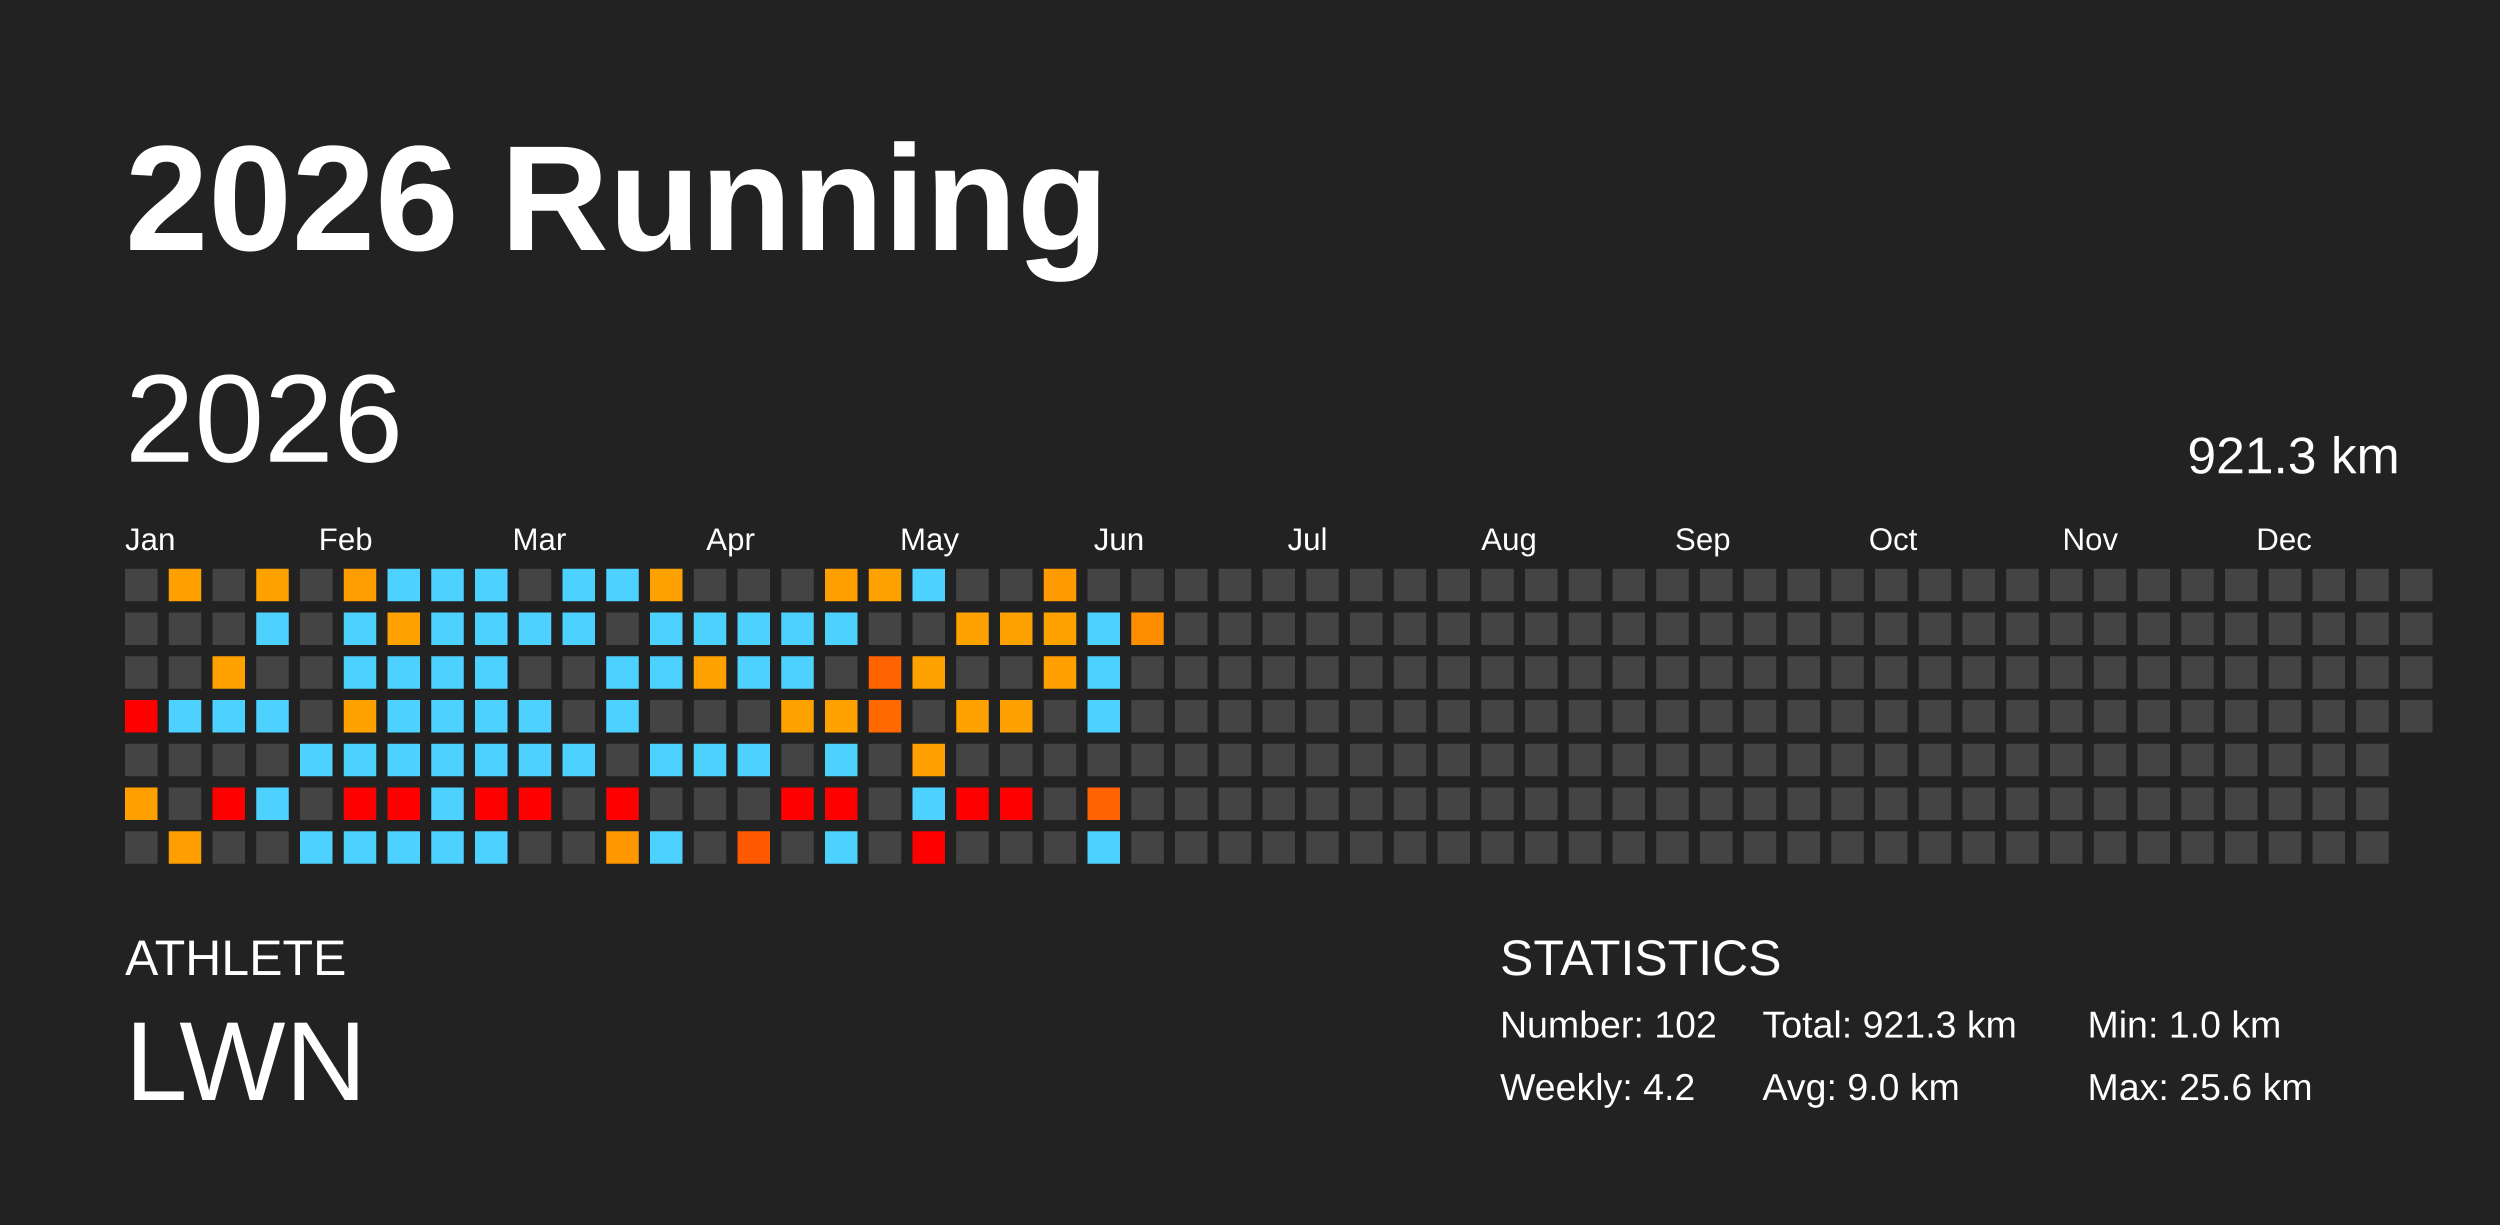
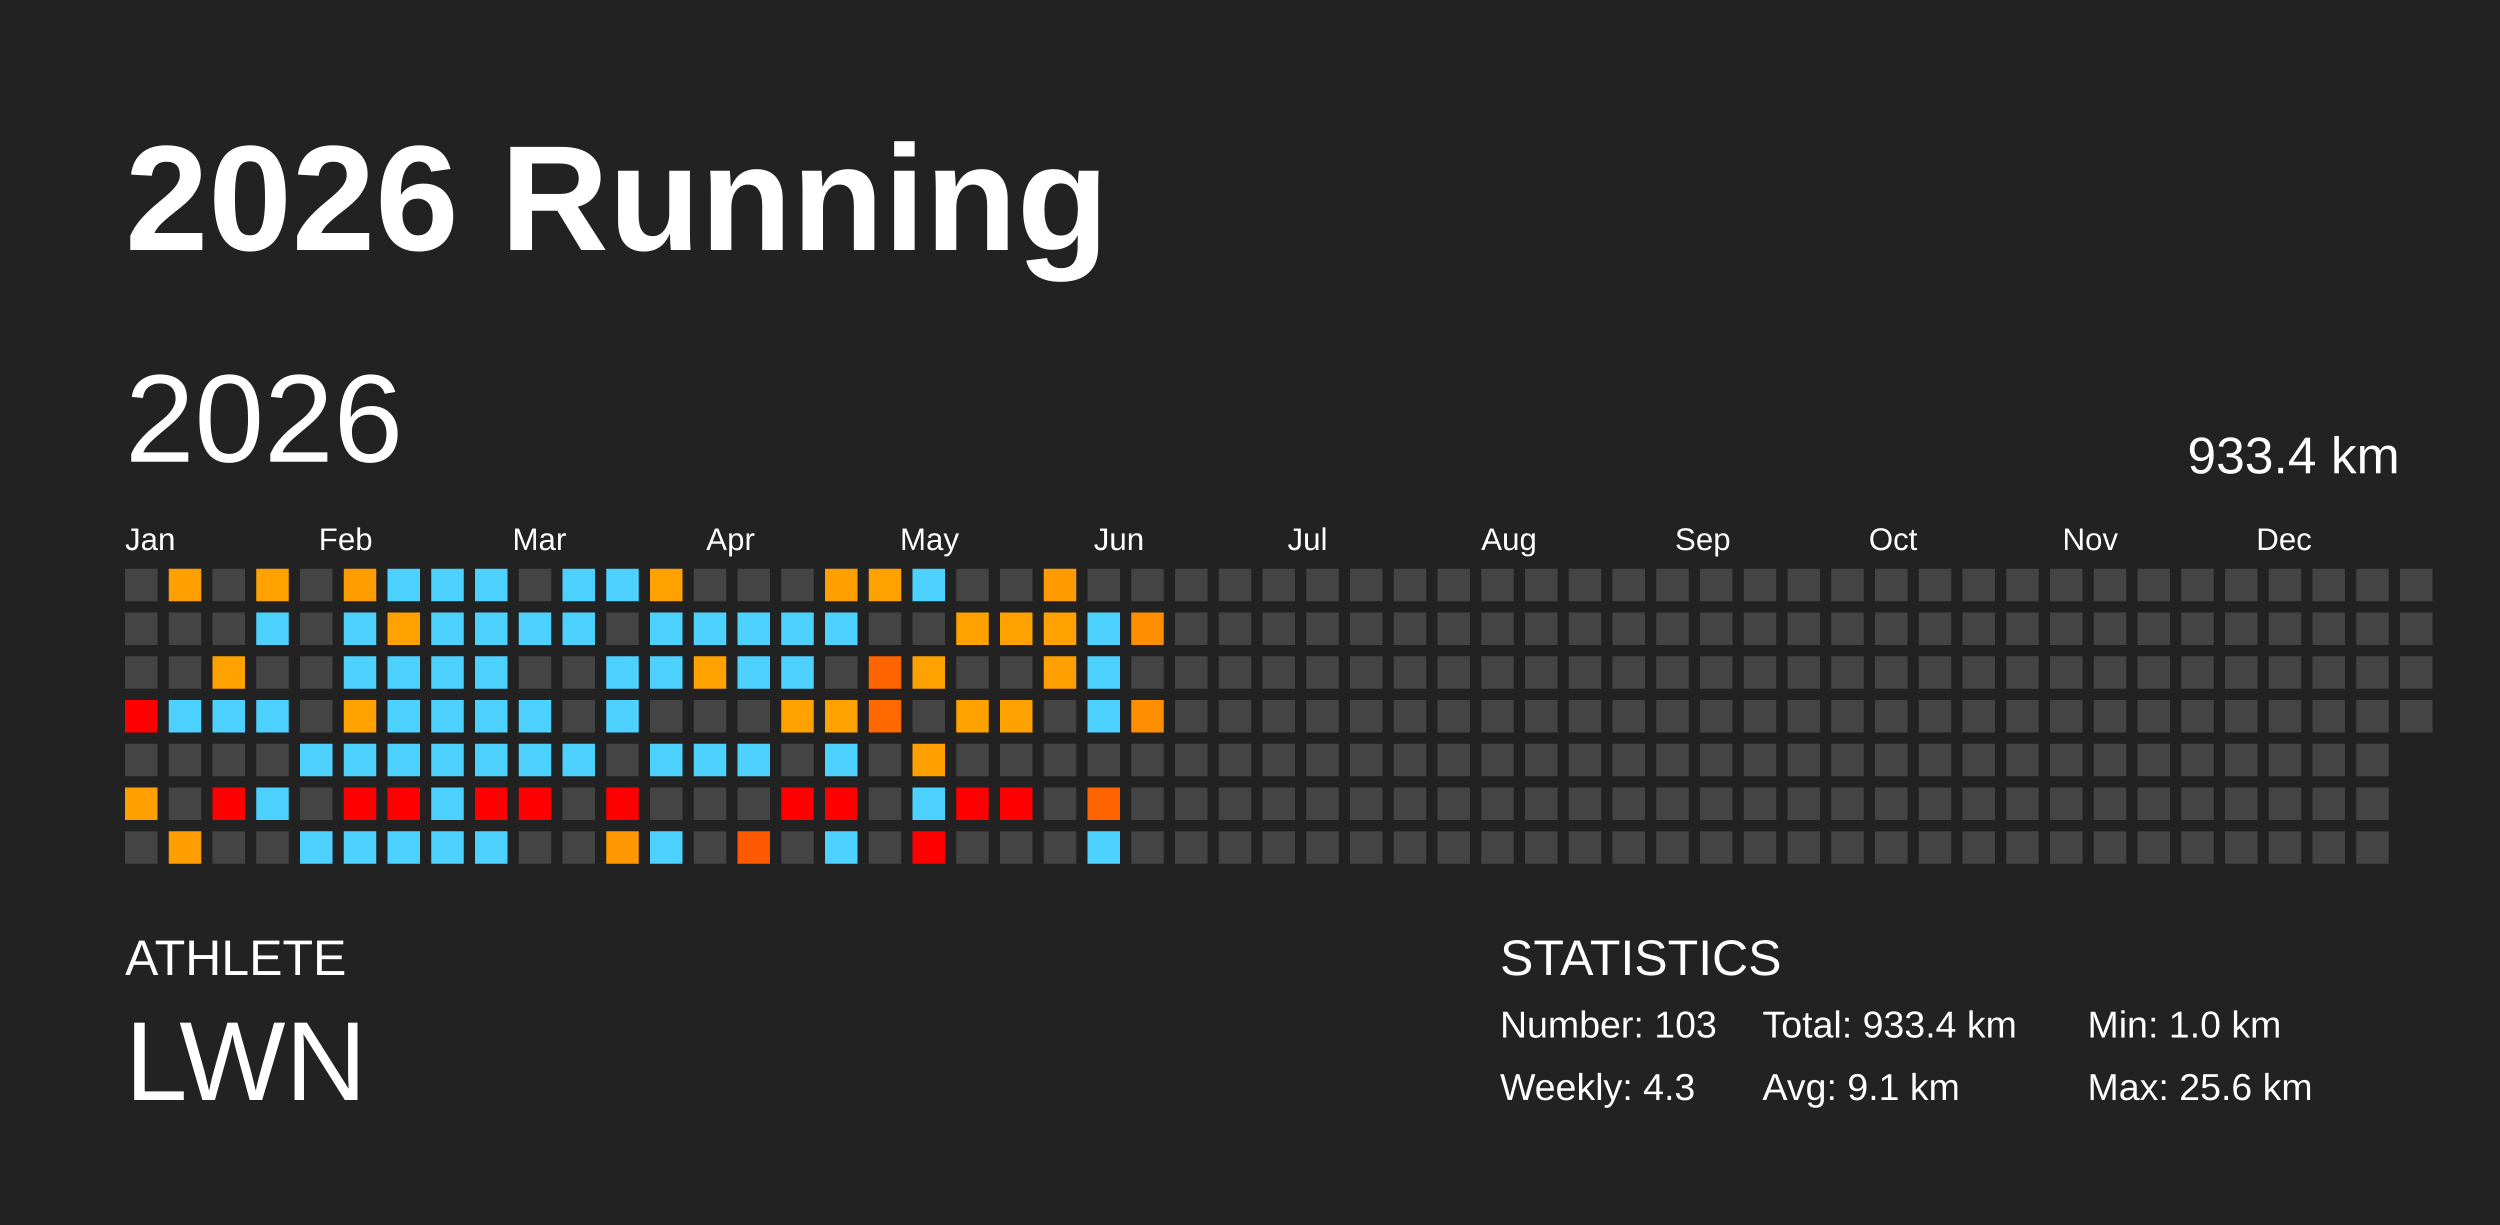
<svg xmlns="http://www.w3.org/2000/svg" baseProfile="full" height="98mm" version="1.1" viewBox="0,0,200,98" width="200mm">
  <defs />
  <rect fill="#222222" height="98" width="200" x="0" y="0" />
  <text fill="#FFFFFF" style="font-size:12px; font-family:Arial; font-weight:bold;" x="10" y="20">2026 Running</text>
  <text fill="#FFFFFF" style="font-size:4px; font-family:Arial" x="10" y="78">ATHLETE</text>
  <text fill="#FFFFFF" style="font-size:9px; font-family:Arial" x="10" y="88">LWN</text>
  <text fill="#FFFFFF" style="font-size:4px; font-family:Arial" x="120" y="78">STATISTICS</text>
-   <text fill="#FFFFFF" style="font-size:3px; font-family:Arial" x="120" y="83">Number: 102</text>
-   <text fill="#FFFFFF" style="font-size:3px; font-family:Arial" x="120" y="88">Weekly: 4.2</text>
-   <text fill="#FFFFFF" style="font-size:3px; font-family:Arial" x="141" y="83">Total: 921.3 km</text>
-   <text fill="#FFFFFF" style="font-size:3px; font-family:Arial" x="141" y="88">Avg: 9.0 km</text>
+   <text fill="#FFFFFF" style="font-size:3px; font-family:Arial" x="120" y="83">Number: 103</text>
+   <text fill="#FFFFFF" style="font-size:3px; font-family:Arial" x="120" y="88">Weekly: 4.3</text>
+   <text fill="#FFFFFF" style="font-size:3px; font-family:Arial" x="141" y="83">Total: 933.4 km</text>
+   <text fill="#FFFFFF" style="font-size:3px; font-family:Arial" x="141" y="88">Avg: 9.1 km</text>
  <text fill="#FFFFFF" style="font-size:3px; font-family:Arial" x="167" y="83">Min: 1.0 km</text>
  <text fill="#FFFFFF" style="font-size:3px; font-family:Arial" x="167" y="88">Max: 25.6 km</text>
  <text dominant-baseline="hanging" fill="#FFFFFF" style="font-size:10.0px; font-family:Arial;" x="10" y="30">2026</text>
-   <text dominant-baseline="hanging" fill="#FFFFFF" style="font-size:4.125px; font-family:Arial;" x="175" y="35">921.3 km</text>
+   <text dominant-baseline="hanging" fill="#FFFFFF" style="font-size:4.125px; font-family:Arial;" x="175" y="35">933.4 km</text>
  <text fill="#FFFFFF" style="font-size:2.5px; font-family:Arial" x="10.0" y="44">Jan</text>
  <text fill="#FFFFFF" style="font-size:2.5px; font-family:Arial" x="25.5" y="44">Feb</text>
  <text fill="#FFFFFF" style="font-size:2.5px; font-family:Arial" x="41.0" y="44">Mar</text>
  <text fill="#FFFFFF" style="font-size:2.5px; font-family:Arial" x="56.5" y="44">Apr</text>
  <text fill="#FFFFFF" style="font-size:2.5px; font-family:Arial" x="72.0" y="44">May</text>
  <text fill="#FFFFFF" style="font-size:2.5px; font-family:Arial" x="87.5" y="44">Jun</text>
  <text fill="#FFFFFF" style="font-size:2.5px; font-family:Arial" x="103.0" y="44">Jul</text>
  <text fill="#FFFFFF" style="font-size:2.5px; font-family:Arial" x="118.5" y="44">Aug</text>
  <text fill="#FFFFFF" style="font-size:2.5px; font-family:Arial" x="134.0" y="44">Sep</text>
  <text fill="#FFFFFF" style="font-size:2.5px; font-family:Arial" x="149.5" y="44">Oct</text>
  <text fill="#FFFFFF" style="font-size:2.5px; font-family:Arial" x="165.0" y="44">Nov</text>
  <text fill="#FFFFFF" style="font-size:2.5px; font-family:Arial" x="180.5" y="44">Dec</text>
  <rect fill="#444444" height="2.6" width="2.6" x="10.0" y="45.5" />
  <rect fill="#444444" height="2.6" width="2.6" x="10.0" y="49.0" />
  <rect fill="#444444" height="2.6" width="2.6" x="10.0" y="52.5" />
  <rect fill="red" height="2.6" width="2.6" x="10.0" y="56.0" />
  <rect fill="#444444" height="2.6" width="2.6" x="10.0" y="59.5" />
  <rect fill="#ffa000" height="2.6" width="2.6" x="10.0" y="63.0" />
  <rect fill="#444444" height="2.6" width="2.6" x="10.0" y="66.5" />
  <rect fill="#ffa000" height="2.6" width="2.6" x="13.5" y="45.5" />
  <rect fill="#444444" height="2.6" width="2.6" x="13.5" y="49.0" />
  <rect fill="#444444" height="2.6" width="2.6" x="13.5" y="52.5" />
  <rect fill="#4dd2ff" height="2.6" width="2.6" x="13.5" y="56.0" />
  <rect fill="#444444" height="2.6" width="2.6" x="13.5" y="59.5" />
  <rect fill="#444444" height="2.6" width="2.6" x="13.5" y="63.0" />
  <rect fill="#ff9e00" height="2.6" width="2.6" x="13.5" y="66.5" />
  <rect fill="#444444" height="2.6" width="2.6" x="17.0" y="45.5" />
  <rect fill="#444444" height="2.6" width="2.6" x="17.0" y="49.0" />
  <rect fill="#ffa200" height="2.6" width="2.6" x="17.0" y="52.5" />
  <rect fill="#4dd2ff" height="2.6" width="2.6" x="17.0" y="56.0" />
  <rect fill="#444444" height="2.6" width="2.6" x="17.0" y="59.5" />
  <rect fill="red" height="2.6" width="2.6" x="17.0" y="63.0" />
  <rect fill="#444444" height="2.6" width="2.6" x="17.0" y="66.5" />
  <rect fill="#ffa200" height="2.6" width="2.6" x="20.5" y="45.5" />
  <rect fill="#4dd2ff" height="2.6" width="2.6" x="20.5" y="49.0" />
  <rect fill="#444444" height="2.6" width="2.6" x="20.5" y="52.5" />
  <rect fill="#4dd2ff" height="2.6" width="2.6" x="20.5" y="56.0" />
  <rect fill="#444444" height="2.6" width="2.6" x="20.5" y="59.5" />
  <rect fill="#4dd2ff" height="2.6" width="2.6" x="20.5" y="63.0" />
  <rect fill="#444444" height="2.6" width="2.6" x="20.5" y="66.5" />
  <rect fill="#444444" height="2.6" width="2.6" x="24.0" y="45.5" />
  <rect fill="#444444" height="2.6" width="2.6" x="24.0" y="49.0" />
  <rect fill="#444444" height="2.6" width="2.6" x="24.0" y="52.5" />
  <rect fill="#444444" height="2.6" width="2.6" x="24.0" y="56.0" />
  <rect fill="#4dd2ff" height="2.6" width="2.6" x="24.0" y="59.5" />
  <rect fill="#444444" height="2.6" width="2.6" x="24.0" y="63.0" />
  <rect fill="#4dd2ff" height="2.6" width="2.6" x="24.0" y="66.5" />
  <rect fill="#ff9d00" height="2.6" width="2.6" x="27.5" y="45.5" />
  <rect fill="#4dd2ff" height="2.6" width="2.6" x="27.5" y="49.0" />
  <rect fill="#4dd2ff" height="2.6" width="2.6" x="27.5" y="52.5" />
  <rect fill="#ffa200" height="2.6" width="2.6" x="27.5" y="56.0" />
  <rect fill="#4dd2ff" height="2.6" width="2.6" x="27.5" y="59.5" />
  <rect fill="red" height="2.6" width="2.6" x="27.5" y="63.0" />
  <rect fill="#4dd2ff" height="2.6" width="2.6" x="27.5" y="66.5" />
  <rect fill="#4dd2ff" height="2.6" width="2.6" x="31.0" y="45.5" />
  <rect fill="#ffa200" height="2.6" width="2.6" x="31.0" y="49.0" />
  <rect fill="#4dd2ff" height="2.6" width="2.6" x="31.0" y="52.5" />
  <rect fill="#4dd2ff" height="2.6" width="2.6" x="31.0" y="56.0" />
  <rect fill="#4dd2ff" height="2.6" width="2.6" x="31.0" y="59.5" />
  <rect fill="red" height="2.6" width="2.6" x="31.0" y="63.0" />
  <rect fill="#4dd2ff" height="2.6" width="2.6" x="31.0" y="66.5" />
  <rect fill="#4dd2ff" height="2.6" width="2.6" x="34.5" y="45.5" />
  <rect fill="#4dd2ff" height="2.6" width="2.6" x="34.5" y="49.0" />
  <rect fill="#4dd2ff" height="2.6" width="2.6" x="34.5" y="52.5" />
  <rect fill="#4dd2ff" height="2.6" width="2.6" x="34.5" y="56.0" />
  <rect fill="#4dd2ff" height="2.6" width="2.6" x="34.5" y="59.5" />
  <rect fill="#4dd2ff" height="2.6" width="2.6" x="34.5" y="63.0" />
  <rect fill="#4dd2ff" height="2.6" width="2.6" x="34.5" y="66.5" />
  <rect fill="#4dd2ff" height="2.6" width="2.6" x="38.0" y="45.5" />
  <rect fill="#4dd2ff" height="2.6" width="2.6" x="38.0" y="49.0" />
  <rect fill="#4dd2ff" height="2.6" width="2.6" x="38.0" y="52.5" />
  <rect fill="#4dd2ff" height="2.6" width="2.6" x="38.0" y="56.0" />
  <rect fill="#4dd2ff" height="2.6" width="2.6" x="38.0" y="59.5" />
  <rect fill="red" height="2.6" width="2.6" x="38.0" y="63.0" />
  <rect fill="#4dd2ff" height="2.6" width="2.6" x="38.0" y="66.5" />
  <rect fill="#444444" height="2.6" width="2.6" x="41.5" y="45.5" />
  <rect fill="#4dd2ff" height="2.6" width="2.6" x="41.5" y="49.0" />
  <rect fill="#444444" height="2.6" width="2.6" x="41.5" y="52.5" />
  <rect fill="#4dd2ff" height="2.6" width="2.6" x="41.5" y="56.0" />
  <rect fill="#4dd2ff" height="2.6" width="2.6" x="41.5" y="59.5" />
  <rect fill="red" height="2.6" width="2.6" x="41.5" y="63.0" />
  <rect fill="#444444" height="2.6" width="2.6" x="41.5" y="66.5" />
  <rect fill="#4dd2ff" height="2.6" width="2.6" x="45.0" y="45.5" />
  <rect fill="#4dd2ff" height="2.6" width="2.6" x="45.0" y="49.0" />
  <rect fill="#444444" height="2.6" width="2.6" x="45.0" y="52.5" />
  <rect fill="#444444" height="2.6" width="2.6" x="45.0" y="56.0" />
  <rect fill="#4dd2ff" height="2.6" width="2.6" x="45.0" y="59.5" />
  <rect fill="#444444" height="2.6" width="2.6" x="45.0" y="63.0" />
  <rect fill="#444444" height="2.6" width="2.6" x="45.0" y="66.5" />
  <rect fill="#4dd2ff" height="2.6" width="2.6" x="48.5" y="45.5" />
  <rect fill="#444444" height="2.6" width="2.6" x="48.5" y="49.0" />
  <rect fill="#4dd2ff" height="2.6" width="2.6" x="48.5" y="52.5" />
  <rect fill="#4dd2ff" height="2.6" width="2.6" x="48.5" y="56.0" />
  <rect fill="#444444" height="2.6" width="2.6" x="48.5" y="59.5" />
  <rect fill="red" height="2.6" width="2.6" x="48.5" y="63.0" />
  <rect fill="#ff9800" height="2.6" width="2.6" x="48.5" y="66.5" />
  <rect fill="#ffa200" height="2.6" width="2.6" x="52.0" y="45.5" />
  <rect fill="#4dd2ff" height="2.6" width="2.6" x="52.0" y="49.0" />
  <rect fill="#4dd2ff" height="2.6" width="2.6" x="52.0" y="52.5" />
  <rect fill="#444444" height="2.6" width="2.6" x="52.0" y="56.0" />
  <rect fill="#4dd2ff" height="2.6" width="2.6" x="52.0" y="59.5" />
  <rect fill="#444444" height="2.6" width="2.6" x="52.0" y="63.0" />
  <rect fill="#4dd2ff" height="2.6" width="2.6" x="52.0" y="66.5" />
  <rect fill="#444444" height="2.6" width="2.6" x="55.5" y="45.5" />
  <rect fill="#4dd2ff" height="2.6" width="2.6" x="55.5" y="49.0" />
  <rect fill="#ffa200" height="2.6" width="2.6" x="55.5" y="52.5" />
  <rect fill="#444444" height="2.6" width="2.6" x="55.5" y="56.0" />
  <rect fill="#4dd2ff" height="2.6" width="2.6" x="55.5" y="59.5" />
  <rect fill="#444444" height="2.6" width="2.6" x="55.5" y="63.0" />
  <rect fill="#444444" height="2.6" width="2.6" x="55.5" y="66.5" />
  <rect fill="#444444" height="2.6" width="2.6" x="59.0" y="45.5" />
  <rect fill="#4dd2ff" height="2.6" width="2.6" x="59.0" y="49.0" />
  <rect fill="#4dd2ff" height="2.6" width="2.6" x="59.0" y="52.5" />
  <rect fill="#444444" height="2.6" width="2.6" x="59.0" y="56.0" />
  <rect fill="#4dd2ff" height="2.6" width="2.6" x="59.0" y="59.5" />
  <rect fill="#444444" height="2.6" width="2.6" x="59.0" y="63.0" />
  <rect fill="#ff5900" height="2.6" width="2.6" x="59.0" y="66.5" />
  <rect fill="#444444" height="2.6" width="2.6" x="62.5" y="45.5" />
  <rect fill="#4dd2ff" height="2.6" width="2.6" x="62.5" y="49.0" />
  <rect fill="#4dd2ff" height="2.6" width="2.6" x="62.5" y="52.5" />
  <rect fill="#ffa200" height="2.6" width="2.6" x="62.5" y="56.0" />
  <rect fill="#444444" height="2.6" width="2.6" x="62.5" y="59.5" />
  <rect fill="red" height="2.6" width="2.6" x="62.5" y="63.0" />
  <rect fill="#444444" height="2.6" width="2.6" x="62.5" y="66.5" />
  <rect fill="#ffa000" height="2.6" width="2.6" x="66.0" y="45.5" />
  <rect fill="#4dd2ff" height="2.6" width="2.6" x="66.0" y="49.0" />
  <rect fill="#444444" height="2.6" width="2.6" x="66.0" y="52.5" />
  <rect fill="#ffa200" height="2.6" width="2.6" x="66.0" y="56.0" />
  <rect fill="#4dd2ff" height="2.6" width="2.6" x="66.0" y="59.5" />
  <rect fill="red" height="2.6" width="2.6" x="66.0" y="63.0" />
  <rect fill="#4dd2ff" height="2.6" width="2.6" x="66.0" y="66.5" />
  <rect fill="#ffa200" height="2.6" width="2.6" x="69.5" y="45.5" />
  <rect fill="#444444" height="2.6" width="2.6" x="69.5" y="49.0" />
  <rect fill="#ff6400" height="2.6" width="2.6" x="69.5" y="52.5" />
  <rect fill="#ff6900" height="2.6" width="2.6" x="69.5" y="56.0" />
  <rect fill="#444444" height="2.6" width="2.6" x="69.5" y="59.5" />
  <rect fill="#444444" height="2.6" width="2.6" x="69.5" y="63.0" />
  <rect fill="#444444" height="2.6" width="2.6" x="69.5" y="66.5" />
  <rect fill="#4dd2ff" height="2.6" width="2.6" x="73.0" y="45.5" />
  <rect fill="#444444" height="2.6" width="2.6" x="73.0" y="49.0" />
  <rect fill="#ffa200" height="2.6" width="2.6" x="73.0" y="52.5" />
  <rect fill="#444444" height="2.6" width="2.6" x="73.0" y="56.0" />
  <rect fill="#ffa000" height="2.6" width="2.6" x="73.0" y="59.5" />
  <rect fill="#4dd2ff" height="2.6" width="2.6" x="73.0" y="63.0" />
  <rect fill="red" height="2.6" width="2.6" x="73.0" y="66.5" />
  <rect fill="#444444" height="2.6" width="2.6" x="76.5" y="45.5" />
  <rect fill="#ffa200" height="2.6" width="2.6" x="76.5" y="49.0" />
  <rect fill="#444444" height="2.6" width="2.6" x="76.5" y="52.5" />
  <rect fill="#ffa200" height="2.6" width="2.6" x="76.5" y="56.0" />
  <rect fill="#444444" height="2.6" width="2.6" x="76.5" y="59.5" />
  <rect fill="red" height="2.6" width="2.6" x="76.5" y="63.0" />
  <rect fill="#444444" height="2.6" width="2.6" x="76.5" y="66.5" />
  <rect fill="#444444" height="2.6" width="2.6" x="80.0" y="45.5" />
  <rect fill="#ffa200" height="2.6" width="2.6" x="80.0" y="49.0" />
  <rect fill="#444444" height="2.6" width="2.6" x="80.0" y="52.5" />
  <rect fill="#ffa100" height="2.6" width="2.6" x="80.0" y="56.0" />
  <rect fill="#444444" height="2.6" width="2.6" x="80.0" y="59.5" />
  <rect fill="red" height="2.6" width="2.6" x="80.0" y="63.0" />
  <rect fill="#444444" height="2.6" width="2.6" x="80.0" y="66.5" />
  <rect fill="#ff9a00" height="2.6" width="2.6" x="83.5" y="45.5" />
  <rect fill="#ffa200" height="2.6" width="2.6" x="83.5" y="49.0" />
  <rect fill="#ffa000" height="2.6" width="2.6" x="83.5" y="52.5" />
  <rect fill="#444444" height="2.6" width="2.6" x="83.5" y="56.0" />
  <rect fill="#444444" height="2.6" width="2.6" x="83.5" y="59.5" />
  <rect fill="#444444" height="2.6" width="2.6" x="83.5" y="63.0" />
  <rect fill="#444444" height="2.6" width="2.6" x="83.5" y="66.5" />
  <rect fill="#444444" height="2.6" width="2.6" x="87.0" y="45.5" />
  <rect fill="#4dd2ff" height="2.6" width="2.6" x="87.0" y="49.0" />
  <rect fill="#4dd2ff" height="2.6" width="2.6" x="87.0" y="52.5" />
  <rect fill="#4dd2ff" height="2.6" width="2.6" x="87.0" y="56.0" />
  <rect fill="#444444" height="2.6" width="2.6" x="87.0" y="59.5" />
  <rect fill="#ff6400" height="2.6" width="2.6" x="87.0" y="63.0" />
  <rect fill="#4dd2ff" height="2.6" width="2.6" x="87.0" y="66.5" />
  <rect fill="#444444" height="2.6" width="2.6" x="90.5" y="45.5" />
  <rect fill="#ff8d00" height="2.6" width="2.6" x="90.5" y="49.0" />
  <rect fill="#444444" height="2.6" width="2.6" x="90.5" y="52.5" />
-   <rect fill="#444444" height="2.6" width="2.6" x="90.5" y="56.0" />
+   <rect fill="#ff8e00" height="2.6" width="2.6" x="90.5" y="56.0" />
  <rect fill="#444444" height="2.6" width="2.6" x="90.5" y="59.5" />
  <rect fill="#444444" height="2.6" width="2.6" x="90.5" y="63.0" />
  <rect fill="#444444" height="2.6" width="2.6" x="90.5" y="66.5" />
  <rect fill="#444444" height="2.6" width="2.6" x="94.0" y="45.5" />
  <rect fill="#444444" height="2.6" width="2.6" x="94.0" y="49.0" />
  <rect fill="#444444" height="2.6" width="2.6" x="94.0" y="52.5" />
  <rect fill="#444444" height="2.6" width="2.6" x="94.0" y="56.0" />
  <rect fill="#444444" height="2.6" width="2.6" x="94.0" y="59.5" />
  <rect fill="#444444" height="2.6" width="2.6" x="94.0" y="63.0" />
  <rect fill="#444444" height="2.6" width="2.6" x="94.0" y="66.5" />
  <rect fill="#444444" height="2.6" width="2.6" x="97.5" y="45.5" />
  <rect fill="#444444" height="2.6" width="2.6" x="97.5" y="49.0" />
  <rect fill="#444444" height="2.6" width="2.6" x="97.5" y="52.5" />
  <rect fill="#444444" height="2.6" width="2.6" x="97.5" y="56.0" />
  <rect fill="#444444" height="2.6" width="2.6" x="97.5" y="59.5" />
  <rect fill="#444444" height="2.6" width="2.6" x="97.5" y="63.0" />
  <rect fill="#444444" height="2.6" width="2.6" x="97.5" y="66.5" />
  <rect fill="#444444" height="2.6" width="2.6" x="101.0" y="45.5" />
  <rect fill="#444444" height="2.6" width="2.6" x="101.0" y="49.0" />
  <rect fill="#444444" height="2.6" width="2.6" x="101.0" y="52.5" />
  <rect fill="#444444" height="2.6" width="2.6" x="101.0" y="56.0" />
  <rect fill="#444444" height="2.6" width="2.6" x="101.0" y="59.5" />
  <rect fill="#444444" height="2.6" width="2.6" x="101.0" y="63.0" />
  <rect fill="#444444" height="2.6" width="2.6" x="101.0" y="66.5" />
  <rect fill="#444444" height="2.6" width="2.6" x="104.5" y="45.5" />
  <rect fill="#444444" height="2.6" width="2.6" x="104.5" y="49.0" />
  <rect fill="#444444" height="2.6" width="2.6" x="104.5" y="52.5" />
  <rect fill="#444444" height="2.6" width="2.6" x="104.5" y="56.0" />
  <rect fill="#444444" height="2.6" width="2.6" x="104.5" y="59.5" />
  <rect fill="#444444" height="2.6" width="2.6" x="104.5" y="63.0" />
  <rect fill="#444444" height="2.6" width="2.6" x="104.5" y="66.5" />
  <rect fill="#444444" height="2.6" width="2.6" x="108.0" y="45.5" />
  <rect fill="#444444" height="2.6" width="2.6" x="108.0" y="49.0" />
  <rect fill="#444444" height="2.6" width="2.6" x="108.0" y="52.5" />
  <rect fill="#444444" height="2.6" width="2.6" x="108.0" y="56.0" />
  <rect fill="#444444" height="2.6" width="2.6" x="108.0" y="59.5" />
  <rect fill="#444444" height="2.6" width="2.6" x="108.0" y="63.0" />
  <rect fill="#444444" height="2.6" width="2.6" x="108.0" y="66.5" />
  <rect fill="#444444" height="2.6" width="2.6" x="111.5" y="45.5" />
  <rect fill="#444444" height="2.6" width="2.6" x="111.5" y="49.0" />
  <rect fill="#444444" height="2.6" width="2.6" x="111.5" y="52.5" />
  <rect fill="#444444" height="2.6" width="2.6" x="111.5" y="56.0" />
  <rect fill="#444444" height="2.6" width="2.6" x="111.5" y="59.5" />
  <rect fill="#444444" height="2.6" width="2.6" x="111.5" y="63.0" />
  <rect fill="#444444" height="2.6" width="2.6" x="111.5" y="66.5" />
  <rect fill="#444444" height="2.6" width="2.6" x="115.0" y="45.5" />
  <rect fill="#444444" height="2.6" width="2.6" x="115.0" y="49.0" />
  <rect fill="#444444" height="2.6" width="2.6" x="115.0" y="52.5" />
  <rect fill="#444444" height="2.6" width="2.6" x="115.0" y="56.0" />
  <rect fill="#444444" height="2.6" width="2.6" x="115.0" y="59.5" />
  <rect fill="#444444" height="2.6" width="2.6" x="115.0" y="63.0" />
  <rect fill="#444444" height="2.6" width="2.6" x="115.0" y="66.5" />
  <rect fill="#444444" height="2.6" width="2.6" x="118.5" y="45.5" />
  <rect fill="#444444" height="2.6" width="2.6" x="118.5" y="49.0" />
  <rect fill="#444444" height="2.6" width="2.6" x="118.5" y="52.5" />
  <rect fill="#444444" height="2.6" width="2.6" x="118.5" y="56.0" />
  <rect fill="#444444" height="2.6" width="2.6" x="118.5" y="59.5" />
  <rect fill="#444444" height="2.6" width="2.6" x="118.5" y="63.0" />
  <rect fill="#444444" height="2.6" width="2.6" x="118.5" y="66.5" />
  <rect fill="#444444" height="2.6" width="2.6" x="122.0" y="45.5" />
  <rect fill="#444444" height="2.6" width="2.6" x="122.0" y="49.0" />
  <rect fill="#444444" height="2.6" width="2.6" x="122.0" y="52.5" />
  <rect fill="#444444" height="2.6" width="2.6" x="122.0" y="56.0" />
  <rect fill="#444444" height="2.6" width="2.6" x="122.0" y="59.5" />
  <rect fill="#444444" height="2.6" width="2.6" x="122.0" y="63.0" />
  <rect fill="#444444" height="2.6" width="2.6" x="122.0" y="66.5" />
  <rect fill="#444444" height="2.6" width="2.6" x="125.5" y="45.5" />
  <rect fill="#444444" height="2.6" width="2.6" x="125.5" y="49.0" />
  <rect fill="#444444" height="2.6" width="2.6" x="125.5" y="52.5" />
  <rect fill="#444444" height="2.6" width="2.6" x="125.5" y="56.0" />
  <rect fill="#444444" height="2.6" width="2.6" x="125.5" y="59.5" />
  <rect fill="#444444" height="2.6" width="2.6" x="125.5" y="63.0" />
  <rect fill="#444444" height="2.6" width="2.6" x="125.5" y="66.5" />
  <rect fill="#444444" height="2.6" width="2.6" x="129.0" y="45.5" />
  <rect fill="#444444" height="2.6" width="2.6" x="129.0" y="49.0" />
  <rect fill="#444444" height="2.6" width="2.6" x="129.0" y="52.5" />
  <rect fill="#444444" height="2.6" width="2.6" x="129.0" y="56.0" />
  <rect fill="#444444" height="2.6" width="2.6" x="129.0" y="59.5" />
  <rect fill="#444444" height="2.6" width="2.6" x="129.0" y="63.0" />
  <rect fill="#444444" height="2.6" width="2.6" x="129.0" y="66.5" />
  <rect fill="#444444" height="2.6" width="2.6" x="132.5" y="45.5" />
  <rect fill="#444444" height="2.6" width="2.6" x="132.5" y="49.0" />
  <rect fill="#444444" height="2.6" width="2.6" x="132.5" y="52.5" />
  <rect fill="#444444" height="2.6" width="2.6" x="132.5" y="56.0" />
  <rect fill="#444444" height="2.6" width="2.6" x="132.5" y="59.5" />
  <rect fill="#444444" height="2.6" width="2.6" x="132.5" y="63.0" />
  <rect fill="#444444" height="2.6" width="2.6" x="132.5" y="66.5" />
  <rect fill="#444444" height="2.6" width="2.6" x="136.0" y="45.5" />
  <rect fill="#444444" height="2.6" width="2.6" x="136.0" y="49.0" />
  <rect fill="#444444" height="2.6" width="2.6" x="136.0" y="52.5" />
  <rect fill="#444444" height="2.6" width="2.6" x="136.0" y="56.0" />
  <rect fill="#444444" height="2.6" width="2.6" x="136.0" y="59.5" />
  <rect fill="#444444" height="2.6" width="2.6" x="136.0" y="63.0" />
  <rect fill="#444444" height="2.6" width="2.6" x="136.0" y="66.5" />
  <rect fill="#444444" height="2.6" width="2.6" x="139.5" y="45.5" />
  <rect fill="#444444" height="2.6" width="2.6" x="139.5" y="49.0" />
  <rect fill="#444444" height="2.6" width="2.6" x="139.5" y="52.5" />
  <rect fill="#444444" height="2.6" width="2.6" x="139.5" y="56.0" />
  <rect fill="#444444" height="2.6" width="2.6" x="139.5" y="59.5" />
  <rect fill="#444444" height="2.6" width="2.6" x="139.5" y="63.0" />
  <rect fill="#444444" height="2.6" width="2.6" x="139.5" y="66.5" />
  <rect fill="#444444" height="2.6" width="2.6" x="143.0" y="45.5" />
  <rect fill="#444444" height="2.6" width="2.6" x="143.0" y="49.0" />
  <rect fill="#444444" height="2.6" width="2.6" x="143.0" y="52.5" />
  <rect fill="#444444" height="2.6" width="2.6" x="143.0" y="56.0" />
  <rect fill="#444444" height="2.6" width="2.6" x="143.0" y="59.5" />
  <rect fill="#444444" height="2.6" width="2.6" x="143.0" y="63.0" />
  <rect fill="#444444" height="2.6" width="2.6" x="143.0" y="66.5" />
  <rect fill="#444444" height="2.6" width="2.6" x="146.5" y="45.5" />
  <rect fill="#444444" height="2.6" width="2.6" x="146.5" y="49.0" />
  <rect fill="#444444" height="2.6" width="2.6" x="146.5" y="52.5" />
  <rect fill="#444444" height="2.6" width="2.6" x="146.5" y="56.0" />
  <rect fill="#444444" height="2.6" width="2.6" x="146.5" y="59.5" />
  <rect fill="#444444" height="2.6" width="2.6" x="146.5" y="63.0" />
  <rect fill="#444444" height="2.6" width="2.6" x="146.5" y="66.5" />
  <rect fill="#444444" height="2.6" width="2.6" x="150.0" y="45.5" />
  <rect fill="#444444" height="2.6" width="2.6" x="150.0" y="49.0" />
  <rect fill="#444444" height="2.6" width="2.6" x="150.0" y="52.5" />
  <rect fill="#444444" height="2.6" width="2.6" x="150.0" y="56.0" />
  <rect fill="#444444" height="2.6" width="2.6" x="150.0" y="59.5" />
  <rect fill="#444444" height="2.6" width="2.6" x="150.0" y="63.0" />
  <rect fill="#444444" height="2.6" width="2.6" x="150.0" y="66.5" />
  <rect fill="#444444" height="2.6" width="2.6" x="153.5" y="45.5" />
  <rect fill="#444444" height="2.6" width="2.6" x="153.5" y="49.0" />
  <rect fill="#444444" height="2.6" width="2.6" x="153.5" y="52.5" />
  <rect fill="#444444" height="2.6" width="2.6" x="153.5" y="56.0" />
  <rect fill="#444444" height="2.6" width="2.6" x="153.5" y="59.5" />
  <rect fill="#444444" height="2.6" width="2.6" x="153.5" y="63.0" />
  <rect fill="#444444" height="2.6" width="2.6" x="153.5" y="66.5" />
  <rect fill="#444444" height="2.6" width="2.6" x="157.0" y="45.5" />
  <rect fill="#444444" height="2.6" width="2.6" x="157.0" y="49.0" />
  <rect fill="#444444" height="2.6" width="2.6" x="157.0" y="52.5" />
  <rect fill="#444444" height="2.6" width="2.6" x="157.0" y="56.0" />
  <rect fill="#444444" height="2.6" width="2.6" x="157.0" y="59.5" />
  <rect fill="#444444" height="2.6" width="2.6" x="157.0" y="63.0" />
  <rect fill="#444444" height="2.6" width="2.6" x="157.0" y="66.5" />
  <rect fill="#444444" height="2.6" width="2.6" x="160.5" y="45.5" />
  <rect fill="#444444" height="2.6" width="2.6" x="160.5" y="49.0" />
  <rect fill="#444444" height="2.6" width="2.6" x="160.5" y="52.5" />
  <rect fill="#444444" height="2.6" width="2.6" x="160.5" y="56.0" />
  <rect fill="#444444" height="2.6" width="2.6" x="160.5" y="59.5" />
  <rect fill="#444444" height="2.6" width="2.6" x="160.5" y="63.0" />
  <rect fill="#444444" height="2.6" width="2.6" x="160.5" y="66.5" />
  <rect fill="#444444" height="2.6" width="2.6" x="164.0" y="45.5" />
  <rect fill="#444444" height="2.6" width="2.6" x="164.0" y="49.0" />
  <rect fill="#444444" height="2.6" width="2.6" x="164.0" y="52.5" />
  <rect fill="#444444" height="2.6" width="2.6" x="164.0" y="56.0" />
  <rect fill="#444444" height="2.6" width="2.6" x="164.0" y="59.5" />
  <rect fill="#444444" height="2.6" width="2.6" x="164.0" y="63.0" />
  <rect fill="#444444" height="2.6" width="2.6" x="164.0" y="66.5" />
  <rect fill="#444444" height="2.6" width="2.6" x="167.5" y="45.5" />
  <rect fill="#444444" height="2.6" width="2.6" x="167.5" y="49.0" />
  <rect fill="#444444" height="2.6" width="2.6" x="167.5" y="52.5" />
  <rect fill="#444444" height="2.6" width="2.6" x="167.5" y="56.0" />
  <rect fill="#444444" height="2.6" width="2.6" x="167.5" y="59.5" />
  <rect fill="#444444" height="2.6" width="2.6" x="167.5" y="63.0" />
  <rect fill="#444444" height="2.6" width="2.6" x="167.5" y="66.5" />
  <rect fill="#444444" height="2.6" width="2.6" x="171.0" y="45.5" />
  <rect fill="#444444" height="2.6" width="2.6" x="171.0" y="49.0" />
  <rect fill="#444444" height="2.6" width="2.6" x="171.0" y="52.5" />
  <rect fill="#444444" height="2.6" width="2.6" x="171.0" y="56.0" />
  <rect fill="#444444" height="2.6" width="2.6" x="171.0" y="59.5" />
  <rect fill="#444444" height="2.6" width="2.6" x="171.0" y="63.0" />
  <rect fill="#444444" height="2.6" width="2.6" x="171.0" y="66.5" />
  <rect fill="#444444" height="2.6" width="2.6" x="174.5" y="45.5" />
  <rect fill="#444444" height="2.6" width="2.6" x="174.5" y="49.0" />
  <rect fill="#444444" height="2.6" width="2.6" x="174.5" y="52.5" />
  <rect fill="#444444" height="2.6" width="2.6" x="174.5" y="56.0" />
  <rect fill="#444444" height="2.6" width="2.6" x="174.5" y="59.5" />
  <rect fill="#444444" height="2.6" width="2.6" x="174.5" y="63.0" />
  <rect fill="#444444" height="2.6" width="2.6" x="174.5" y="66.5" />
  <rect fill="#444444" height="2.6" width="2.6" x="178.0" y="45.5" />
  <rect fill="#444444" height="2.6" width="2.6" x="178.0" y="49.0" />
  <rect fill="#444444" height="2.6" width="2.6" x="178.0" y="52.5" />
  <rect fill="#444444" height="2.6" width="2.6" x="178.0" y="56.0" />
  <rect fill="#444444" height="2.6" width="2.6" x="178.0" y="59.5" />
  <rect fill="#444444" height="2.6" width="2.6" x="178.0" y="63.0" />
  <rect fill="#444444" height="2.6" width="2.6" x="178.0" y="66.5" />
  <rect fill="#444444" height="2.6" width="2.6" x="181.5" y="45.5" />
  <rect fill="#444444" height="2.6" width="2.6" x="181.5" y="49.0" />
  <rect fill="#444444" height="2.6" width="2.6" x="181.5" y="52.5" />
  <rect fill="#444444" height="2.6" width="2.6" x="181.5" y="56.0" />
  <rect fill="#444444" height="2.6" width="2.6" x="181.5" y="59.5" />
  <rect fill="#444444" height="2.6" width="2.6" x="181.5" y="63.0" />
  <rect fill="#444444" height="2.6" width="2.6" x="181.5" y="66.5" />
  <rect fill="#444444" height="2.6" width="2.6" x="185.0" y="45.5" />
  <rect fill="#444444" height="2.6" width="2.6" x="185.0" y="49.0" />
  <rect fill="#444444" height="2.6" width="2.6" x="185.0" y="52.5" />
  <rect fill="#444444" height="2.6" width="2.6" x="185.0" y="56.0" />
  <rect fill="#444444" height="2.6" width="2.6" x="185.0" y="59.5" />
  <rect fill="#444444" height="2.6" width="2.6" x="185.0" y="63.0" />
  <rect fill="#444444" height="2.6" width="2.6" x="185.0" y="66.5" />
  <rect fill="#444444" height="2.6" width="2.6" x="188.5" y="45.5" />
  <rect fill="#444444" height="2.6" width="2.6" x="188.5" y="49.0" />
  <rect fill="#444444" height="2.6" width="2.6" x="188.5" y="52.5" />
  <rect fill="#444444" height="2.6" width="2.6" x="188.5" y="56.0" />
  <rect fill="#444444" height="2.6" width="2.6" x="188.5" y="59.5" />
  <rect fill="#444444" height="2.6" width="2.6" x="188.5" y="63.0" />
  <rect fill="#444444" height="2.6" width="2.6" x="188.5" y="66.5" />
  <rect fill="#444444" height="2.6" width="2.6" x="192.0" y="45.5" />
  <rect fill="#444444" height="2.6" width="2.6" x="192.0" y="49.0" />
  <rect fill="#444444" height="2.6" width="2.6" x="192.0" y="52.5" />
  <rect fill="#444444" height="2.6" width="2.6" x="192.0" y="56.0" />
</svg>
